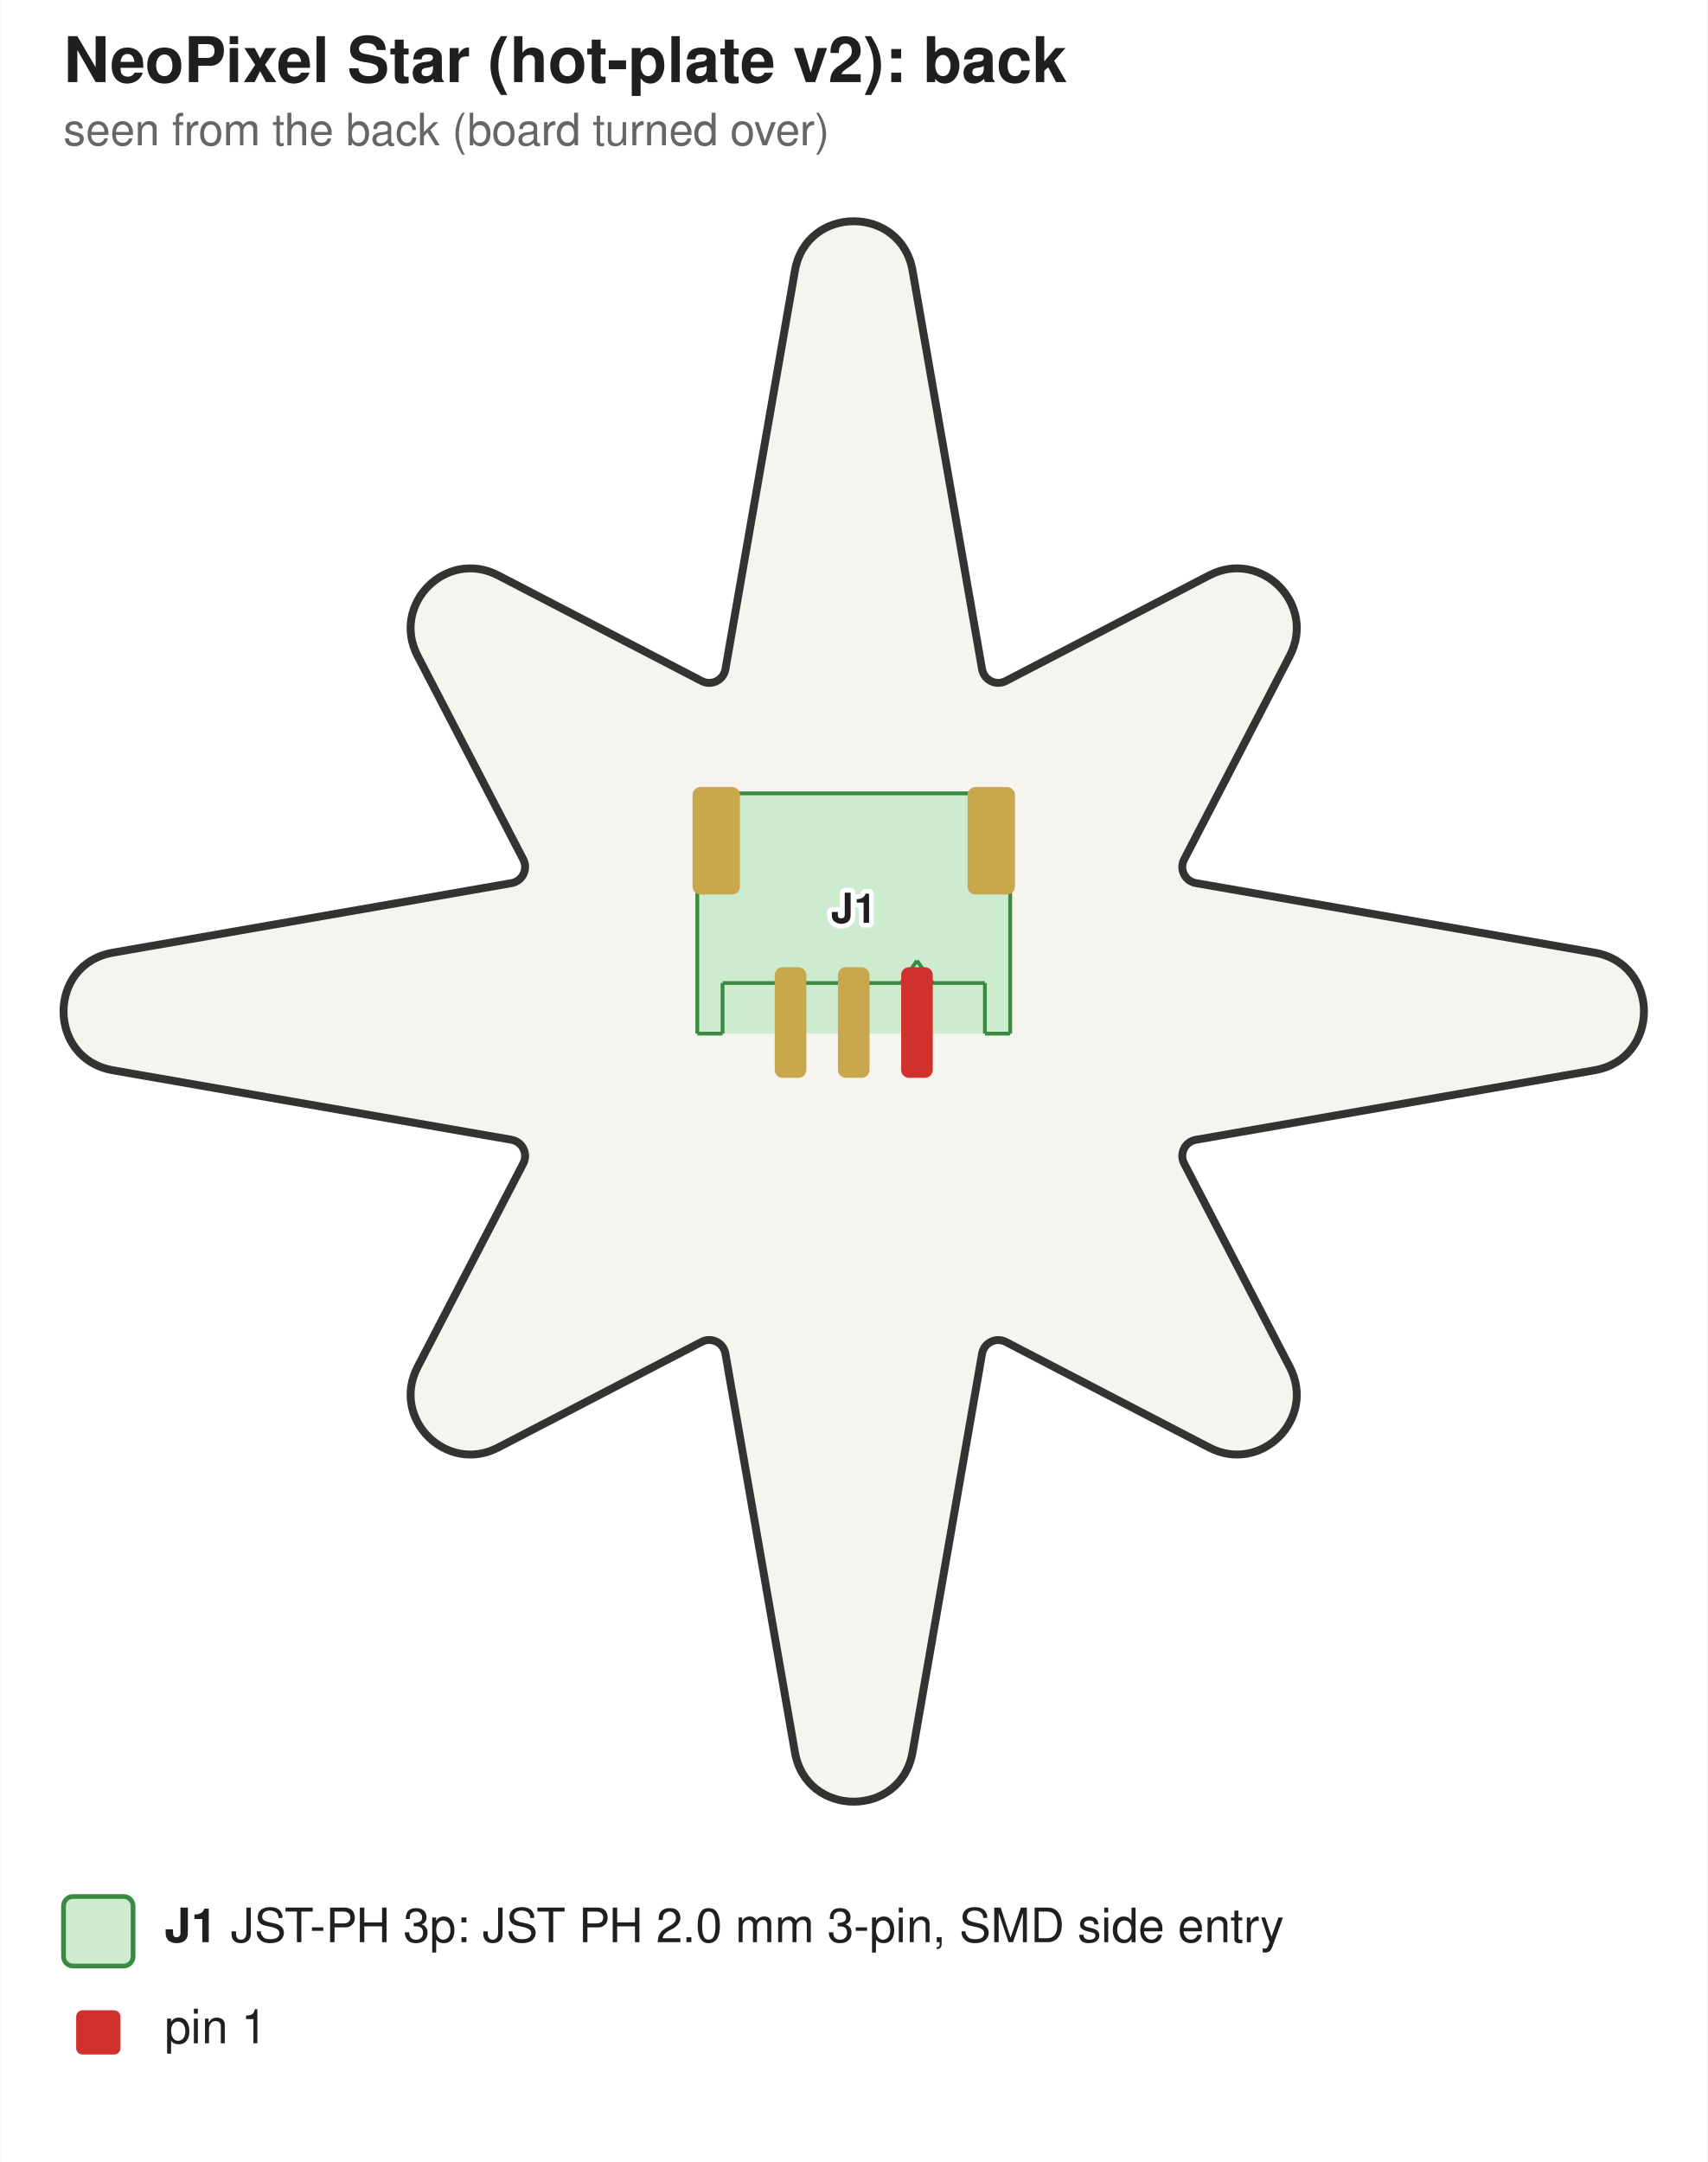
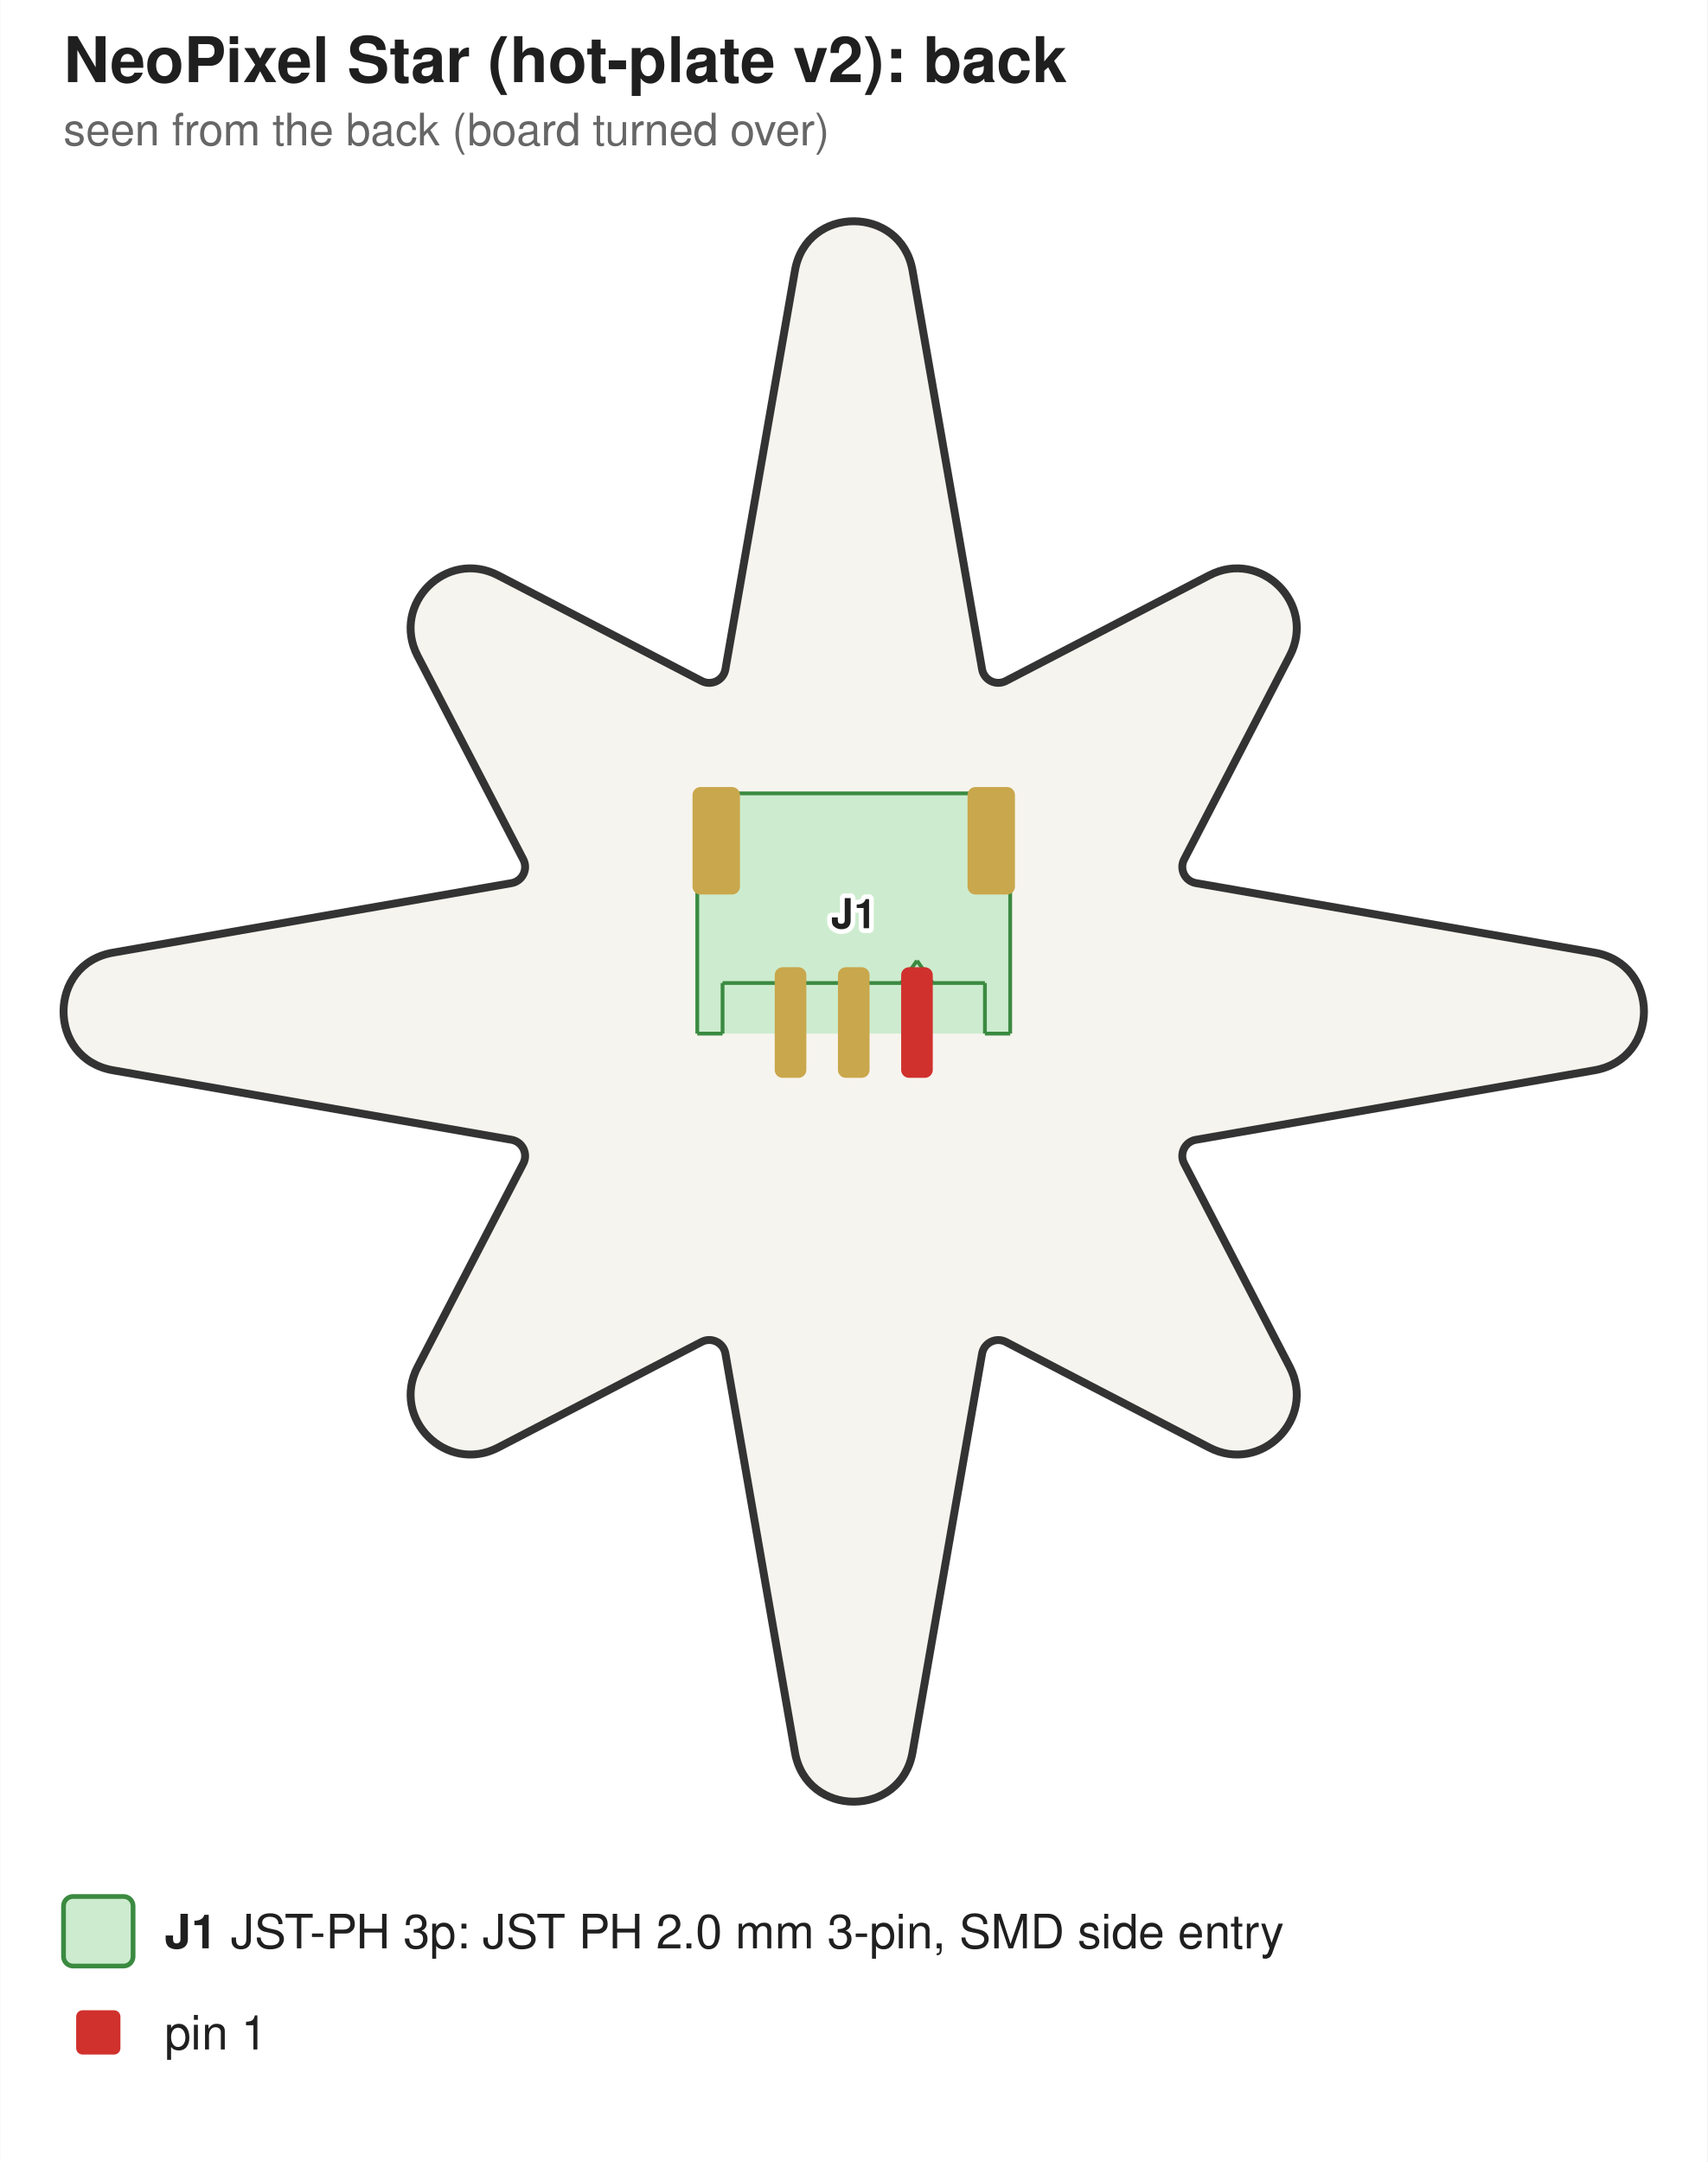
<svg xmlns="http://www.w3.org/2000/svg" viewBox="73 68 54 68.4" width="864" height="1094">
  <rect x="73" y="68" width="54" height="68.4" fill="#ffffff" />
  <g font-family="Helvetica, Arial, sans-serif" fill="#1f1f1f">
    <text x="75" y="70.6" font-size="2" font-weight="bold">NeoPixel Star (hot-plate v2): back</text>
    <text x="75" y="72.6" font-size="1.4" fill="#666666">seen from the back (board turned over)</text>
  </g>
  <g transform="translate(200,0) scale(-1,1)">
    <path d="M76.565,98.139 L89.175,95.939 C89.521,95.879 89.709,95.499 89.546,95.188 L86.205,88.75 C85.354,87.113 87.114,85.353 88.752,86.203 L95.188,89.545 C95.5,89.707 95.879,89.519 95.94,89.173 L98.139,76.564 C98.503,74.478 101.497,74.478 101.861,76.564 L104.06,89.174 C104.12,89.52 104.499,89.708 104.811,89.546 L111.251,86.203 C112.889,85.353 114.649,87.113 113.799,88.75 L110.456,95.188 C110.293,95.5 110.482,95.879 110.828,95.94 L123.436,98.139 C125.521,98.503 125.521,101.497 123.436,101.861 L110.828,104.059 C110.482,104.12 110.293,104.499 110.456,104.811 L113.799,111.25 C114.648,112.887 112.889,114.647 111.251,113.797 L104.811,110.453 C104.499,110.291 104.12,110.479 104.06,110.825 L101.861,123.436 C101.497,125.522 98.503,125.522 98.139,123.436 L95.94,110.827 C95.879,110.481 95.5,110.293 95.188,110.455 L88.752,113.797 C87.114,114.647 85.355,112.887 86.205,111.25 L89.546,104.811 C89.709,104.499 89.521,104.12 89.175,104.06 L76.565,101.861 C74.478,101.497 74.478,98.503 76.565,98.139 Z" fill="#f6f4ee" stroke="#333333" stroke-width="0.25" />
    <g transform="translate(100,97.5) rotate(-0)" stroke="#3b8a41" stroke-width="0.12" fill="none" stroke-linejoin="round">
      <rect x="-4.95" y="-4.4" width="9.9" height="7.6" fill="#cdeccf" stroke="none" />
      <line x1="-4.95" y1="-4.4" x2="4.95" y2="-4.4" />
      <line x1="-4.95" y1="3.2" x2="-4.95" y2="-4.4" />
      <line x1="-4.95" y1="3.2" x2="-4.15" y2="3.2" />
      <line x1="-4.15" y1="1.6" x2="4.15" y2="1.6" />
      <line x1="-4.15" y1="3.2" x2="-4.15" y2="1.6" />
      <line x1="-2.5" y1="1.6" x2="-2" y2="0.893" />
      <line x1="-2" y1="0.893" x2="-1.5" y2="1.6" />
      <line x1="4.15" y1="1.6" x2="4.15" y2="3.2" />
      <line x1="4.15" y1="3.2" x2="4.95" y2="3.2" />
      <line x1="4.95" y1="3.2" x2="4.95" y2="-4.4" />
    </g>
    <g transform="translate(100,97.5) rotate(-0)">
      <g transform="translate(-2,2.85) rotate(-0)" fill="#d0312d">
        <rect x="-0.5" y="-1.75" width="1" height="3.5" rx="0.25" />
      </g>
      <g transform="translate(0,2.85) rotate(-0)" fill="#c9a74c">
        <rect x="-0.5" y="-1.75" width="1" height="3.5" rx="0.25" />
      </g>
      <g transform="translate(2,2.85) rotate(-0)" fill="#c9a74c">
        <rect x="-0.5" y="-1.75" width="1" height="3.5" rx="0.25" />
      </g>
      <g transform="translate(-4.35,-2.9) rotate(-0)" fill="#c9a74c">
        <rect x="-0.75" y="-1.7" width="1.5" height="3.4" rx="0.25" />
      </g>
      <g transform="translate(4.35,-2.9) rotate(-0)" fill="#c9a74c">
        <rect x="-0.75" y="-1.7" width="1.5" height="3.4" rx="0.25" />
      </g>
    </g>
  </g>
-   <g font-family="Helvetica, Arial, sans-serif" font-size="1.3" font-weight="bold" fill="#1f1f1f" text-anchor="middle" dominant-baseline="central" stroke="#ffffff" stroke-width="0.3" paint-order="stroke" stroke-linejoin="round">
-     <text x="100" y="96.9">J1</text>
+   <g font-family="Helvetica, Arial, sans-serif" font-size="1.3" font-weight="bold" fill="#1f1f1f" text-anchor="middle" stroke="#ffffff" stroke-width="0.3" paint-order="stroke" stroke-linejoin="round">
+     <text x="100" y="97.368">J1</text>
  </g>
-   <g font-family="Helvetica, Arial, sans-serif" font-size="1.5" fill="#1f1f1f" dominant-baseline="central">
+   <g font-family="Helvetica, Arial, sans-serif" font-size="1.5" fill="#1f1f1f">
    <rect x="75" y="128" width="2.2" height="2.2" rx="0.3" fill="#cdeccf" stroke="#3b8a41" stroke-width="0.15" />
-     <text x="78.2" y="129.1">
+     <text x="78.2" y="129.64">
      <tspan font-weight="bold">J1</tspan>  JST-PH 3p: JST PH 2.0 mm 3-pin, SMD side entry</text>
    <rect x="75.4" y="131.6" width="1.4" height="1.4" rx="0.2" fill="#d0312d" />
-     <text x="78.2" y="132.3">pin 1</text>
+     <text x="78.2" y="132.84">pin 1</text>
  </g>
</svg>
